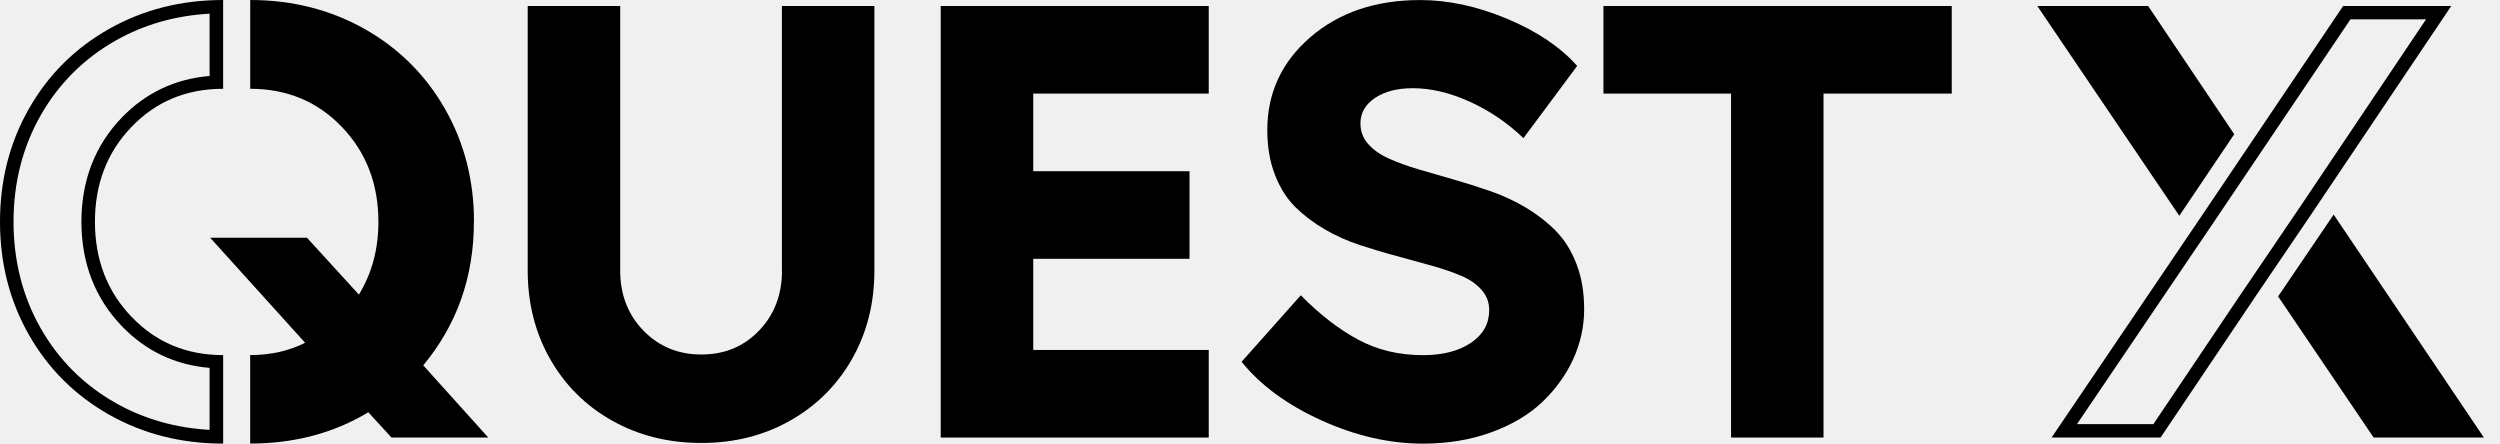
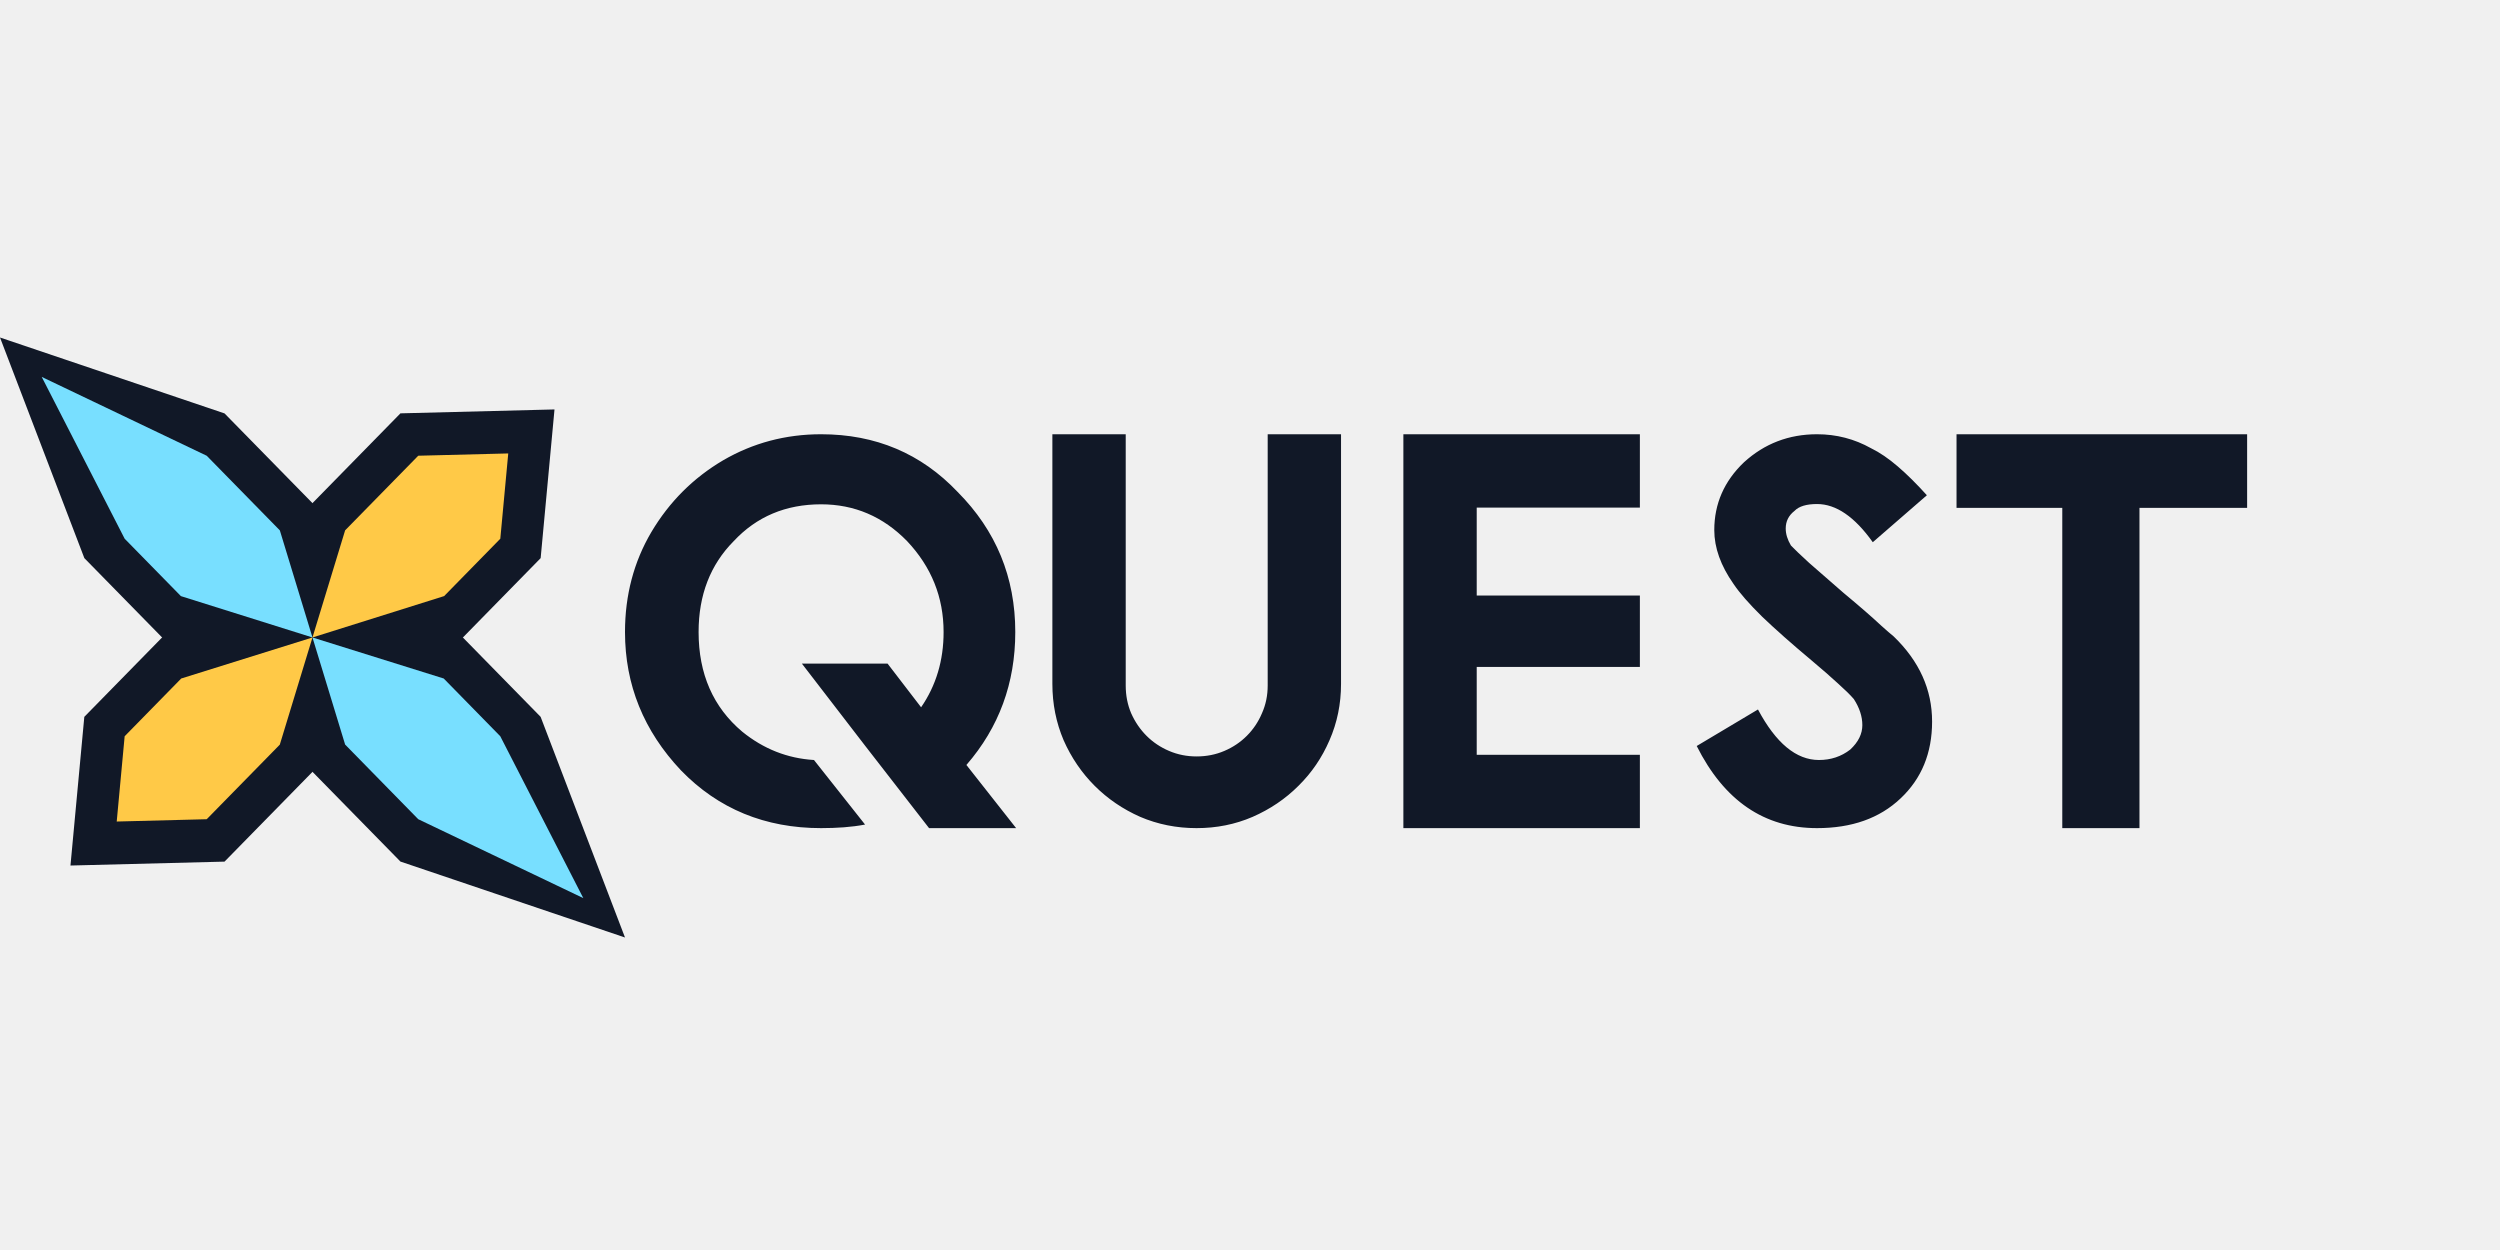
- <svg xmlns="http://www.w3.org/2000/svg" width="124" height="22" viewBox="0 0 124 22" fill="none">
-   <g clip-path="url(#clip0_254_8599)">
-     <path d="M38.787 13.419C38.787 14.612 38.409 15.607 37.65 16.396C36.894 17.188 35.939 17.583 34.789 17.583C33.639 17.583 32.679 17.188 31.912 16.396C31.145 15.605 30.762 14.612 30.762 13.419V0.298H26.174V13.419C26.174 15.04 26.545 16.504 27.286 17.808C28.028 19.111 29.055 20.132 30.366 20.866C31.677 21.603 33.151 21.971 34.787 21.971C36.422 21.971 37.878 21.603 39.185 20.866C40.491 20.13 41.516 19.111 42.259 17.808C43.001 16.504 43.37 15.042 43.37 13.419V0.298H38.782V13.419H38.787Z" fill="black" />
-     <path d="M46.66 0.298V21.702H51.246H59.953V17.358H51.248V12.837H59V8.493H51.248V4.642H59.953V0.298H51.246H46.66Z" fill="black" />
-     <path d="M77.176 11.457C76.746 11.024 76.254 10.64 75.699 10.307C75.144 9.975 74.558 9.701 73.943 9.487C73.328 9.273 72.715 9.079 72.104 8.905C71.493 8.731 70.909 8.561 70.355 8.398C69.8 8.235 69.308 8.054 68.878 7.86C68.449 7.666 68.109 7.425 67.856 7.136C67.603 6.847 67.478 6.51 67.478 6.122C67.478 5.604 67.717 5.185 68.196 4.86C68.675 4.536 69.303 4.375 70.082 4.375C70.97 4.375 71.907 4.596 72.889 5.039C73.874 5.482 74.764 6.087 75.563 6.852L78.227 3.27C77.399 2.335 76.243 1.557 74.76 0.935C73.276 0.313 71.838 0.002 70.444 0.002C68.234 0.002 66.417 0.617 64.992 1.846C63.57 3.074 62.858 4.609 62.858 6.45C62.858 7.277 62.983 8.016 63.236 8.667C63.489 9.32 63.827 9.853 64.25 10.272C64.675 10.691 65.16 11.057 65.71 11.377C66.261 11.695 66.838 11.955 67.444 12.153C68.05 12.352 68.657 12.535 69.27 12.698C69.88 12.861 70.46 13.022 71.01 13.177C71.561 13.331 72.048 13.499 72.471 13.677C72.896 13.856 73.234 14.09 73.487 14.379C73.74 14.667 73.865 15 73.865 15.377C73.865 16.055 73.563 16.597 72.957 17.005C72.35 17.413 71.558 17.616 70.578 17.616C69.386 17.616 68.312 17.358 67.353 16.84C66.393 16.321 65.449 15.591 64.52 14.645L61.583 17.945C62.523 19.109 63.838 20.077 65.536 20.847C67.232 21.619 68.912 22.004 70.578 22.004C71.809 22.004 72.939 21.817 73.963 21.444C74.988 21.072 75.831 20.571 76.491 19.945C77.151 19.318 77.666 18.608 78.028 17.819C78.39 17.029 78.574 16.204 78.574 15.349C78.574 14.493 78.449 13.763 78.196 13.102C77.943 12.44 77.603 11.893 77.173 11.461L77.176 11.457Z" fill="black" />
-     <path d="M79.531 4.642H85.86V21.702H90.446V4.642H96.806V0.298H79.531V4.642Z" fill="black" />
-     <path d="M23.51 11C23.51 8.94 23.026 7.07 22.064 5.388C21.1 3.707 19.771 2.388 18.076 1.431C16.378 0.479 14.49 0 12.411 0V4.404C14.228 4.404 15.742 5.032 16.953 6.292C18.163 7.551 18.769 9.121 18.769 11C18.769 12.354 18.447 13.558 17.801 14.612L15.226 11.792H10.425L12.409 13.986L15.134 17.001C14.326 17.409 13.418 17.611 12.409 17.611V22C14.599 22 16.552 21.482 18.268 20.448L19.418 21.702H24.219L20.993 18.121C22.669 16.101 23.505 13.728 23.505 11.002L23.51 11Z" fill="black" />
-     <path d="M6.526 15.717C5.315 14.454 4.709 12.881 4.709 11C4.709 9.119 5.315 7.549 6.526 6.292C7.736 5.032 9.25 4.404 11.067 4.404V0C8.986 0 7.103 0.479 5.412 1.433C3.72 2.388 2.396 3.707 1.436 5.39C0.479 7.07 0 8.94 0 11C0 13.06 0.479 14.93 1.438 16.613C2.398 18.295 3.723 19.612 5.414 20.569C7.105 21.524 8.989 22.002 11.069 22.002V17.614C9.253 17.614 7.738 16.981 6.528 15.717H6.526ZM10.396 21.321C8.705 21.228 7.143 20.783 5.745 19.993C4.168 19.102 2.915 17.856 2.022 16.288C1.125 14.716 0.671 12.936 0.671 11C0.671 9.064 1.125 7.286 2.022 5.712C2.917 4.144 4.17 2.898 5.745 2.007C7.141 1.217 8.702 0.772 10.396 0.679V3.769C8.687 3.91 7.224 4.605 6.038 5.835C4.709 7.216 4.038 8.953 4.038 11C4.038 13.046 4.711 14.787 6.038 16.171C7.224 17.409 8.687 18.103 10.396 18.247V21.321Z" fill="black" />
-     <path d="M121.581 0.298H116.22L109.209 10.7L101.76 21.7H107.165L111.874 14.7L114.63 10.641L121.581 0.298ZM111.317 14.334L106.807 21.038H103.017L109.771 11.066L116.583 0.959H120.332L114.075 10.272L111.319 14.334H111.317Z" fill="black" />
-     <path d="M110.818 6.658L106.547 0.298H101.051L108.093 10.702L110.818 6.658Z" fill="black" />
-     <path d="M115.75 10.643L112.994 14.703L117.732 21.702H123.2L115.75 10.643Z" fill="black" />
+ <svg xmlns="http://www.w3.org/2000/svg" width="80" height="40" viewBox="0 0 80 40" fill="none">
+   <g clip-path="url(#clip0_1391_11712)">
+     <path d="M9.716 16.389L12.814 13.227L17.744 13.102L17.301 17.86L14.255 20.969L9.593 21.421L9.716 16.389Z" fill="#111827" />
+     <path d="M5.746 20.969L2.699 17.86L0 10.8L7.185 13.229L10.284 16.391L10.408 21.423L5.746 20.969Z" fill="#111827" />
+     <path d="M2.698 22.939L5.744 19.83L10.406 19.378L10.283 24.41L7.185 27.572L2.255 27.697L2.698 22.939Z" fill="#111827" />
+     <path d="M12.814 27.57L9.715 24.408L9.591 19.376L14.253 19.829L17.3 22.939L20 30L12.814 27.57Z" fill="#111827" />
+     <path d="M5.789 19.076L3.989 17.239L1.335 12.061L6.615 14.584L8.955 16.972L9.999 20.399L5.789 19.076Z" fill="#78DFFF" />
+     <path d="M3.989 23.56L5.799 21.712L9.999 20.399L8.954 23.828L6.615 26.215L3.735 26.289L3.989 23.56Z" fill="#FFC947" />
+     <path d="M13.384 26.215L11.044 23.826L9.999 20.399L14.199 21.712L16.009 23.56L18.666 28.74L13.384 26.215Z" fill="#78DFFF" />
+     <path d="M11.044 16.971L13.384 14.583L16.264 14.51L16.01 17.239L14.212 19.075L9.999 20.399L11.044 16.971Z" fill="#FFC947" />
  </g>
+   <path d="M32.516 26.5H29.73C29.044 25.621 28.364 24.745 27.69 23.872C27.017 22.999 26.34 22.12 25.66 21.235H28.402L29.475 22.633C29.955 21.936 30.195 21.133 30.195 20.225C30.195 19.111 29.806 18.142 29.026 17.315C28.259 16.53 27.342 16.138 26.275 16.138C25.145 16.138 24.213 16.53 23.48 17.315C22.73 18.071 22.355 19.041 22.355 20.225C22.355 21.566 22.821 22.63 23.753 23.415C24.433 23.966 25.197 24.268 26.047 24.32L27.682 26.386C27.465 26.427 27.239 26.456 27.005 26.474C26.77 26.491 26.527 26.5 26.275 26.5C24.482 26.5 22.988 25.885 21.793 24.654C20.598 23.389 20 21.912 20 20.225C20 19.047 20.281 17.98 20.844 17.025C21.418 16.059 22.183 15.294 23.138 14.731C24.093 14.175 25.139 13.896 26.275 13.896C28.021 13.896 29.477 14.512 30.644 15.742C31.874 16.979 32.489 18.473 32.489 20.225C32.489 21.859 31.968 23.277 30.925 24.479L32.516 26.5ZM40.566 13.896H42.913V21.886C42.913 22.524 42.79 23.125 42.544 23.688C42.304 24.244 41.973 24.73 41.551 25.146C41.135 25.562 40.645 25.894 40.083 26.14C39.526 26.38 38.929 26.5 38.29 26.5C37.651 26.5 37.051 26.38 36.488 26.14C35.932 25.894 35.445 25.562 35.029 25.146C34.613 24.73 34.282 24.244 34.036 23.688C33.796 23.125 33.676 22.524 33.676 21.886V13.896H36.023V21.939C36.023 22.255 36.081 22.551 36.198 22.826C36.321 23.102 36.485 23.342 36.69 23.547C36.895 23.752 37.136 23.913 37.411 24.03C37.687 24.148 37.98 24.206 38.29 24.206C38.606 24.206 38.902 24.148 39.178 24.03C39.453 23.913 39.693 23.752 39.898 23.547C40.103 23.342 40.265 23.102 40.382 22.826C40.505 22.551 40.566 22.255 40.566 21.939V13.896ZM52.476 13.896V16.243H47.255V19.056H52.476V21.341H47.255V24.153H52.476V26.5H44.908V13.896H52.476ZM58.145 26.5C56.457 26.5 55.174 25.624 54.295 23.872L56.255 22.703C56.829 23.781 57.48 24.32 58.206 24.32C58.587 24.32 58.921 24.209 59.208 23.986C59.466 23.746 59.595 23.485 59.595 23.204C59.595 22.929 59.504 22.65 59.322 22.369C59.205 22.234 59.035 22.067 58.812 21.868C58.59 21.663 58.312 21.42 57.977 21.139C57.339 20.605 56.809 20.137 56.387 19.732C55.971 19.322 55.666 18.974 55.473 18.686C55.062 18.101 54.857 17.526 54.857 16.964C54.857 16.12 55.174 15.396 55.807 14.793C56.463 14.195 57.242 13.896 58.145 13.896C58.766 13.896 59.343 14.046 59.876 14.345C60.151 14.479 60.435 14.673 60.728 14.925C61.022 15.177 61.332 15.484 61.66 15.848L59.929 17.351C59.349 16.536 58.754 16.129 58.145 16.129C57.805 16.129 57.565 16.202 57.424 16.349C57.236 16.495 57.143 16.683 57.143 16.911C57.143 17.087 57.198 17.269 57.31 17.456C57.421 17.573 57.614 17.758 57.89 18.01C58.171 18.256 58.537 18.575 58.988 18.968C59.516 19.407 59.917 19.756 60.192 20.014C60.374 20.178 60.509 20.295 60.597 20.365C61.417 21.156 61.827 22.064 61.827 23.09C61.827 24.098 61.49 24.918 60.816 25.551C60.148 26.184 59.258 26.5 58.145 26.5ZM71.908 13.896V16.252H70.766H68.463V26.5H65.993V16.252H63.752H62.609V13.896H71.908Z" fill="#111827" />
  <defs>
-     <clipPath id="clip0_254_8599">
-       <rect width="123.2" height="22" fill="white" />
+     <clipPath id="clip0_1391_11712">
+       <rect width="20" height="20" fill="white" transform="translate(0 10)" />
    </clipPath>
  </defs>
</svg>
